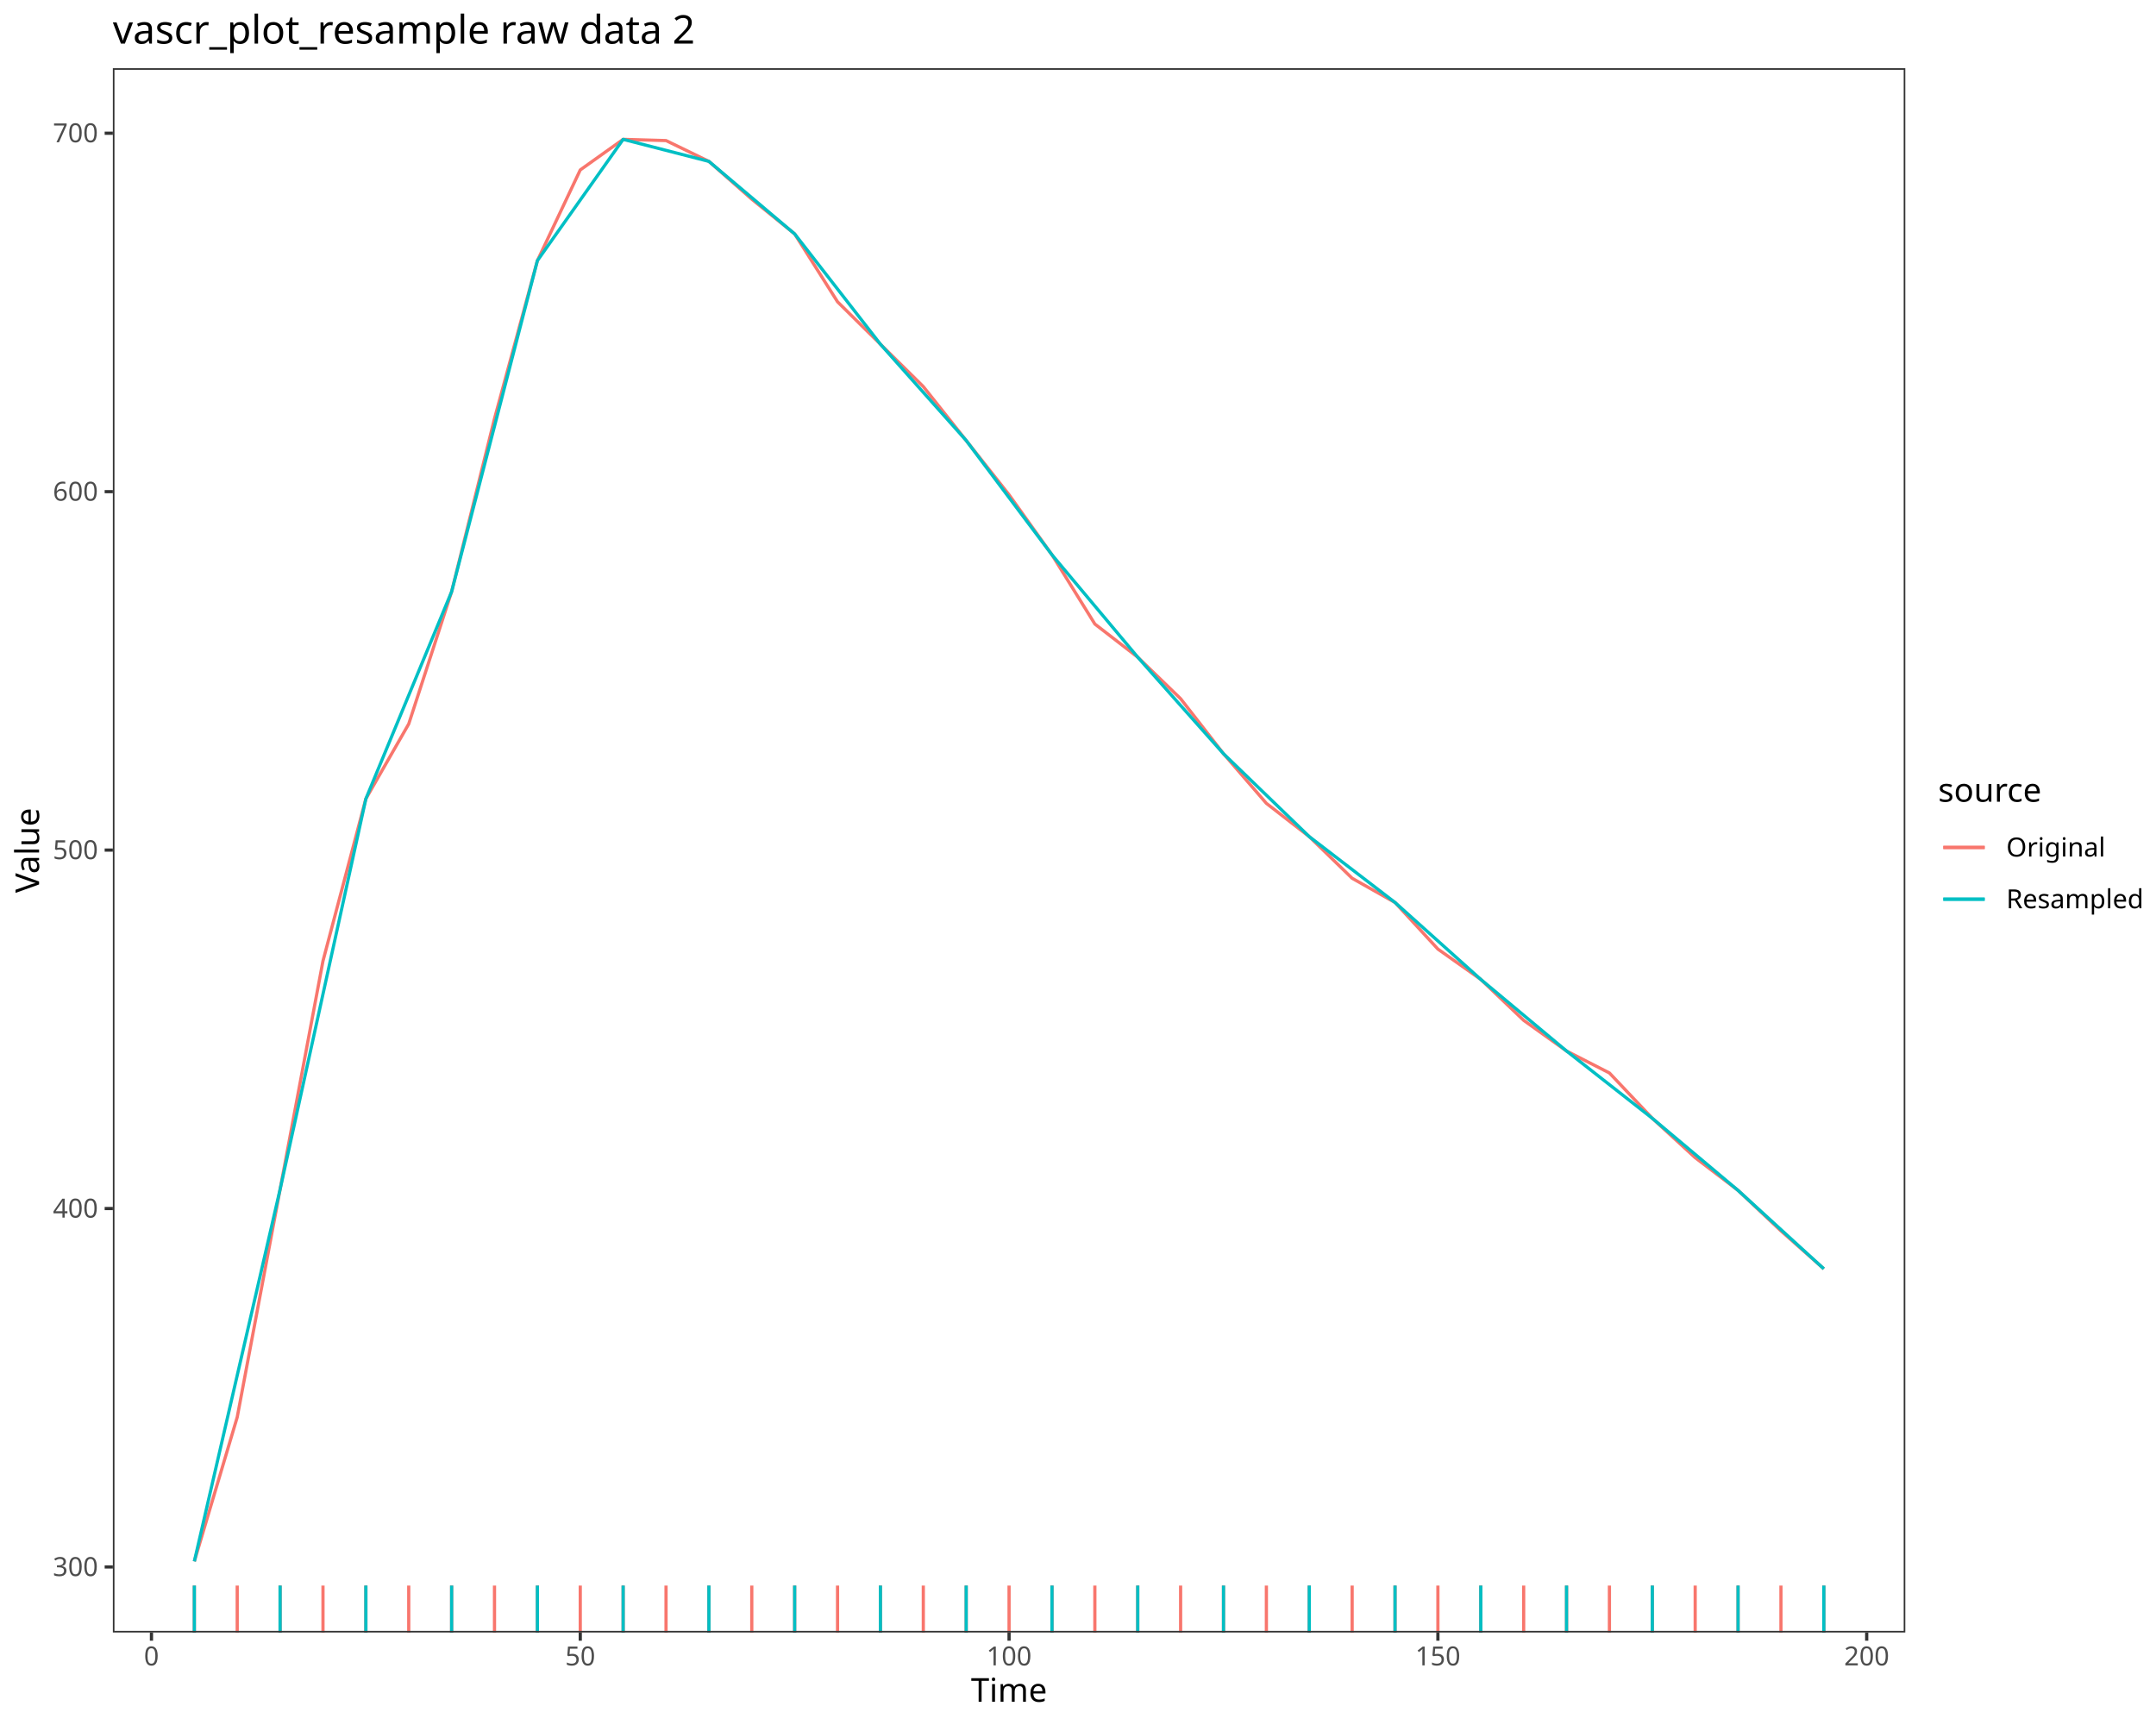
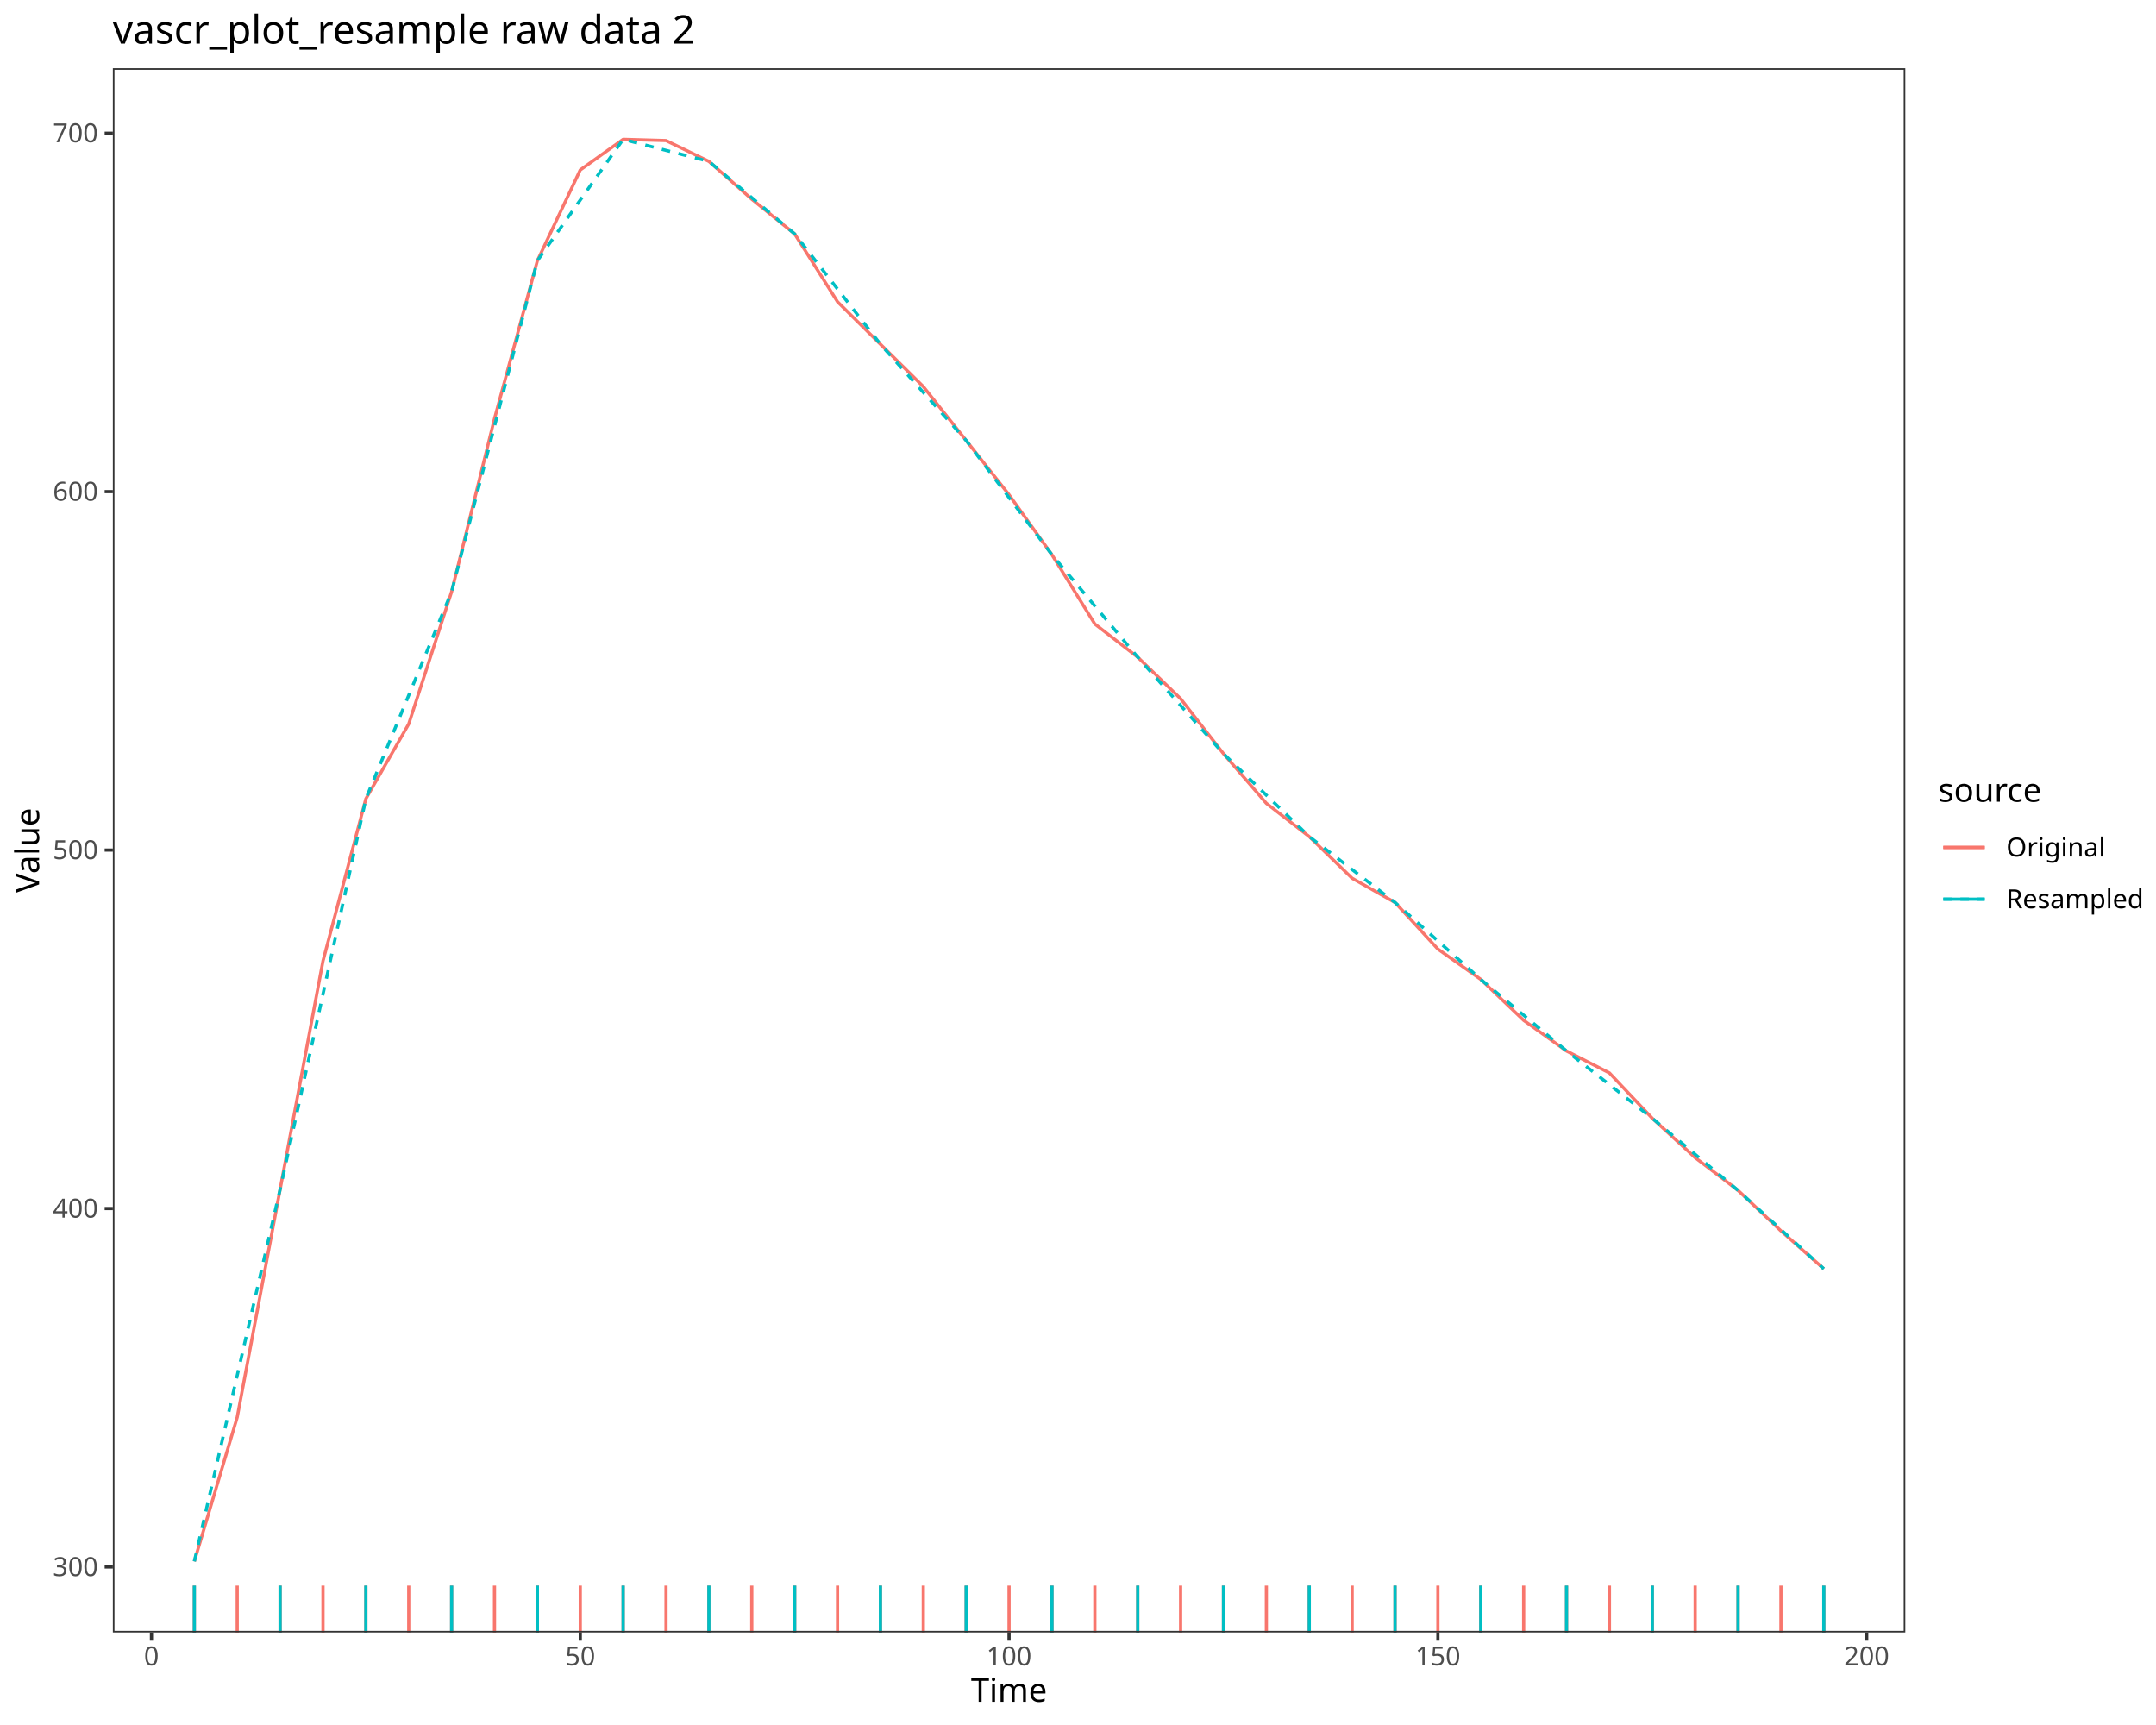
<svg xmlns="http://www.w3.org/2000/svg" class="svglite" data-engine-version="2.0" width="720.00pt" height="576.00pt" viewBox="0 0 720.00 576.00">
  <defs>
    <style type="text/css">
    .svglite line, .svglite polyline, .svglite polygon, .svglite path, .svglite rect, .svglite circle {
      fill: none;
      stroke: #000000;
      stroke-linecap: round;
      stroke-linejoin: round;
      stroke-miterlimit: 10.00;
    }
  </style>
  </defs>
  <rect width="100%" height="100%" style="stroke: none; fill: #FFFFFF;" />
  <defs>
    <clipPath id="cpMC4wMHw3MjAuMDB8MC4wMHw1NzYuMDA=">
      <rect x="0.00" y="0.00" width="720.00" height="576.00" />
    </clipPath>
  </defs>
  <g clip-path="url(#cpMC4wMHw3MjAuMDB8MC4wMHw1NzYuMDA=)">
    <rect x="0.00" y="0.00" width="720.00" height="576.00" style="stroke-width: 1.07; stroke: #FFFFFF; fill: #FFFFFF;" />
  </g>
  <defs>
    <clipPath id="cpMzcuNjl8NjM2LjI4fDIyLjc4fDU0NS4xMQ==">
      <rect x="37.69" y="22.78" width="598.59" height="522.33" />
    </clipPath>
  </defs>
  <g clip-path="url(#cpMzcuNjl8NjM2LjI4fDIyLjc4fDU0NS4xMQ==)">
    <rect x="37.69" y="22.78" width="598.59" height="522.33" style="stroke-width: 1.07; stroke: none; fill: #FFFFFF;" />
    <polyline points="64.90,521.37 79.22,473.22 93.54,397.15 107.86,320.88 122.18,266.74 136.50,241.73 150.82,197.57 165.14,139.79 179.46,87.04 193.78,56.74 208.10,46.53 222.42,46.94 236.74,53.89 251.06,66.51 265.38,78.11 279.70,100.78 294.02,114.94 308.34,129.09 322.66,147.09 336.98,165.22 351.31,185.26 365.63,208.37 379.95,219.45 394.27,233.31 408.59,251.68 422.91,268.25 437.23,279.36 451.55,293.27 465.87,301.35 480.19,316.91 494.51,327.04 508.83,340.70 523.15,350.95 537.47,358.28 551.79,373.42 566.11,386.56 580.43,397.49 594.75,411.00 609.07,423.67 " style="stroke-width: 1.07; stroke: #F8766D; stroke-linecap: butt;" />
-     <polyline points="64.90,521.37 93.54,397.15 122.18,266.74 150.82,197.57 179.46,87.04 208.10,46.53 236.74,53.89 265.38,78.11 294.02,114.94 322.66,147.09 351.31,185.26 379.95,219.45 408.59,251.68 437.23,279.36 465.87,301.35 494.51,327.04 523.15,350.95 551.79,373.42 580.43,397.49 609.07,423.67 " style="stroke-width: 1.07; stroke: #00BFC4; stroke-linecap: butt;" />
+     <polyline points="64.90,521.37 93.54,397.15 122.18,266.74 150.82,197.57 179.46,87.04 208.10,46.53 236.74,53.89 265.38,78.11 294.02,114.94 322.66,147.09 351.31,185.26 379.95,219.45 408.59,251.68 437.23,279.36 465.87,301.35 494.51,327.04 523.15,350.95 551.79,373.42 580.43,397.49 609.07,423.67 " style="stroke-width: 1.07; stroke: #00BFC4; stroke-dasharray: 2.85,2.85; stroke-linecap: butt;" />
    <line x1="64.90" y1="545.11" x2="64.90" y2="529.44" style="stroke-width: 1.07; stroke: #F8766D; stroke-linecap: butt;" />
    <line x1="79.22" y1="545.11" x2="79.22" y2="529.44" style="stroke-width: 1.07; stroke: #F8766D; stroke-linecap: butt;" />
    <line x1="93.54" y1="545.11" x2="93.54" y2="529.44" style="stroke-width: 1.07; stroke: #F8766D; stroke-linecap: butt;" />
    <line x1="107.86" y1="545.11" x2="107.86" y2="529.44" style="stroke-width: 1.07; stroke: #F8766D; stroke-linecap: butt;" />
    <line x1="122.18" y1="545.11" x2="122.18" y2="529.44" style="stroke-width: 1.07; stroke: #F8766D; stroke-linecap: butt;" />
    <line x1="136.50" y1="545.11" x2="136.50" y2="529.44" style="stroke-width: 1.07; stroke: #F8766D; stroke-linecap: butt;" />
    <line x1="150.82" y1="545.11" x2="150.82" y2="529.44" style="stroke-width: 1.07; stroke: #F8766D; stroke-linecap: butt;" />
    <line x1="165.14" y1="545.11" x2="165.14" y2="529.44" style="stroke-width: 1.07; stroke: #F8766D; stroke-linecap: butt;" />
    <line x1="179.46" y1="545.11" x2="179.46" y2="529.44" style="stroke-width: 1.07; stroke: #F8766D; stroke-linecap: butt;" />
    <line x1="193.78" y1="545.11" x2="193.78" y2="529.44" style="stroke-width: 1.07; stroke: #F8766D; stroke-linecap: butt;" />
    <line x1="208.10" y1="545.11" x2="208.10" y2="529.44" style="stroke-width: 1.07; stroke: #F8766D; stroke-linecap: butt;" />
    <line x1="222.42" y1="545.11" x2="222.42" y2="529.44" style="stroke-width: 1.07; stroke: #F8766D; stroke-linecap: butt;" />
    <line x1="236.74" y1="545.11" x2="236.74" y2="529.44" style="stroke-width: 1.07; stroke: #F8766D; stroke-linecap: butt;" />
    <line x1="251.06" y1="545.11" x2="251.06" y2="529.44" style="stroke-width: 1.07; stroke: #F8766D; stroke-linecap: butt;" />
    <line x1="265.38" y1="545.11" x2="265.38" y2="529.44" style="stroke-width: 1.07; stroke: #F8766D; stroke-linecap: butt;" />
    <line x1="279.70" y1="545.11" x2="279.70" y2="529.44" style="stroke-width: 1.07; stroke: #F8766D; stroke-linecap: butt;" />
    <line x1="294.02" y1="545.11" x2="294.02" y2="529.44" style="stroke-width: 1.07; stroke: #F8766D; stroke-linecap: butt;" />
    <line x1="308.34" y1="545.11" x2="308.34" y2="529.44" style="stroke-width: 1.07; stroke: #F8766D; stroke-linecap: butt;" />
    <line x1="322.66" y1="545.11" x2="322.66" y2="529.44" style="stroke-width: 1.07; stroke: #F8766D; stroke-linecap: butt;" />
    <line x1="336.98" y1="545.11" x2="336.98" y2="529.44" style="stroke-width: 1.07; stroke: #F8766D; stroke-linecap: butt;" />
    <line x1="351.31" y1="545.11" x2="351.31" y2="529.44" style="stroke-width: 1.07; stroke: #F8766D; stroke-linecap: butt;" />
    <line x1="365.63" y1="545.11" x2="365.63" y2="529.44" style="stroke-width: 1.07; stroke: #F8766D; stroke-linecap: butt;" />
    <line x1="379.95" y1="545.11" x2="379.95" y2="529.44" style="stroke-width: 1.07; stroke: #F8766D; stroke-linecap: butt;" />
    <line x1="394.27" y1="545.11" x2="394.27" y2="529.44" style="stroke-width: 1.07; stroke: #F8766D; stroke-linecap: butt;" />
    <line x1="408.59" y1="545.11" x2="408.59" y2="529.44" style="stroke-width: 1.07; stroke: #F8766D; stroke-linecap: butt;" />
    <line x1="422.91" y1="545.11" x2="422.91" y2="529.44" style="stroke-width: 1.07; stroke: #F8766D; stroke-linecap: butt;" />
    <line x1="437.23" y1="545.11" x2="437.23" y2="529.44" style="stroke-width: 1.07; stroke: #F8766D; stroke-linecap: butt;" />
    <line x1="451.55" y1="545.11" x2="451.55" y2="529.44" style="stroke-width: 1.07; stroke: #F8766D; stroke-linecap: butt;" />
    <line x1="465.87" y1="545.11" x2="465.87" y2="529.44" style="stroke-width: 1.07; stroke: #F8766D; stroke-linecap: butt;" />
    <line x1="480.19" y1="545.11" x2="480.19" y2="529.44" style="stroke-width: 1.07; stroke: #F8766D; stroke-linecap: butt;" />
    <line x1="494.51" y1="545.11" x2="494.51" y2="529.44" style="stroke-width: 1.07; stroke: #F8766D; stroke-linecap: butt;" />
    <line x1="508.83" y1="545.11" x2="508.83" y2="529.44" style="stroke-width: 1.07; stroke: #F8766D; stroke-linecap: butt;" />
    <line x1="523.15" y1="545.11" x2="523.15" y2="529.44" style="stroke-width: 1.07; stroke: #F8766D; stroke-linecap: butt;" />
    <line x1="537.47" y1="545.11" x2="537.47" y2="529.44" style="stroke-width: 1.07; stroke: #F8766D; stroke-linecap: butt;" />
    <line x1="551.79" y1="545.11" x2="551.79" y2="529.44" style="stroke-width: 1.07; stroke: #F8766D; stroke-linecap: butt;" />
    <line x1="566.11" y1="545.11" x2="566.11" y2="529.44" style="stroke-width: 1.07; stroke: #F8766D; stroke-linecap: butt;" />
    <line x1="580.43" y1="545.11" x2="580.43" y2="529.44" style="stroke-width: 1.07; stroke: #F8766D; stroke-linecap: butt;" />
    <line x1="594.75" y1="545.11" x2="594.75" y2="529.44" style="stroke-width: 1.07; stroke: #F8766D; stroke-linecap: butt;" />
    <line x1="609.07" y1="545.11" x2="609.07" y2="529.44" style="stroke-width: 1.07; stroke: #F8766D; stroke-linecap: butt;" />
    <line x1="64.90" y1="545.11" x2="64.90" y2="529.44" style="stroke-width: 1.07; stroke: #00BFC4; stroke-linecap: butt;" />
    <line x1="93.54" y1="545.11" x2="93.54" y2="529.44" style="stroke-width: 1.07; stroke: #00BFC4; stroke-linecap: butt;" />
    <line x1="122.18" y1="545.11" x2="122.18" y2="529.44" style="stroke-width: 1.07; stroke: #00BFC4; stroke-linecap: butt;" />
    <line x1="150.82" y1="545.11" x2="150.82" y2="529.44" style="stroke-width: 1.07; stroke: #00BFC4; stroke-linecap: butt;" />
    <line x1="179.46" y1="545.11" x2="179.46" y2="529.44" style="stroke-width: 1.07; stroke: #00BFC4; stroke-linecap: butt;" />
    <line x1="208.10" y1="545.11" x2="208.10" y2="529.44" style="stroke-width: 1.07; stroke: #00BFC4; stroke-linecap: butt;" />
    <line x1="236.74" y1="545.11" x2="236.74" y2="529.44" style="stroke-width: 1.07; stroke: #00BFC4; stroke-linecap: butt;" />
    <line x1="265.38" y1="545.11" x2="265.38" y2="529.44" style="stroke-width: 1.07; stroke: #00BFC4; stroke-linecap: butt;" />
    <line x1="294.02" y1="545.11" x2="294.02" y2="529.44" style="stroke-width: 1.07; stroke: #00BFC4; stroke-linecap: butt;" />
    <line x1="322.66" y1="545.11" x2="322.66" y2="529.44" style="stroke-width: 1.07; stroke: #00BFC4; stroke-linecap: butt;" />
    <line x1="351.31" y1="545.11" x2="351.31" y2="529.44" style="stroke-width: 1.07; stroke: #00BFC4; stroke-linecap: butt;" />
    <line x1="379.95" y1="545.11" x2="379.95" y2="529.44" style="stroke-width: 1.07; stroke: #00BFC4; stroke-linecap: butt;" />
    <line x1="408.59" y1="545.11" x2="408.59" y2="529.44" style="stroke-width: 1.07; stroke: #00BFC4; stroke-linecap: butt;" />
    <line x1="437.23" y1="545.11" x2="437.23" y2="529.44" style="stroke-width: 1.07; stroke: #00BFC4; stroke-linecap: butt;" />
    <line x1="465.87" y1="545.11" x2="465.87" y2="529.44" style="stroke-width: 1.07; stroke: #00BFC4; stroke-linecap: butt;" />
    <line x1="494.51" y1="545.11" x2="494.51" y2="529.44" style="stroke-width: 1.07; stroke: #00BFC4; stroke-linecap: butt;" />
    <line x1="523.15" y1="545.11" x2="523.15" y2="529.44" style="stroke-width: 1.07; stroke: #00BFC4; stroke-linecap: butt;" />
    <line x1="551.79" y1="545.11" x2="551.79" y2="529.44" style="stroke-width: 1.07; stroke: #00BFC4; stroke-linecap: butt;" />
    <line x1="580.43" y1="545.11" x2="580.43" y2="529.44" style="stroke-width: 1.07; stroke: #00BFC4; stroke-linecap: butt;" />
    <line x1="609.07" y1="545.11" x2="609.07" y2="529.44" style="stroke-width: 1.07; stroke: #00BFC4; stroke-linecap: butt;" />
    <rect x="37.69" y="22.78" width="598.59" height="522.33" style="stroke-width: 1.07; stroke: #333333;" />
  </g>
  <g clip-path="url(#cpMC4wMHw3MjAuMDB8MC4wMHw1NzYuMDA=)">
    <text x="32.76" y="526.26" text-anchor="end" style="font-size: 8.80px; fill: #4D4D4D; font-family: sans;" textLength="14.68px" lengthAdjust="spacingAndGlyphs">300</text>
    <text x="32.76" y="406.57" text-anchor="end" style="font-size: 8.80px; fill: #4D4D4D; font-family: sans;" textLength="14.68px" lengthAdjust="spacingAndGlyphs">400</text>
    <text x="32.76" y="286.88" text-anchor="end" style="font-size: 8.80px; fill: #4D4D4D; font-family: sans;" textLength="14.68px" lengthAdjust="spacingAndGlyphs">500</text>
    <text x="32.76" y="167.19" text-anchor="end" style="font-size: 8.80px; fill: #4D4D4D; font-family: sans;" textLength="14.68px" lengthAdjust="spacingAndGlyphs">600</text>
    <text x="32.76" y="47.50" text-anchor="end" style="font-size: 8.80px; fill: #4D4D4D; font-family: sans;" textLength="14.68px" lengthAdjust="spacingAndGlyphs">700</text>
    <polyline points="34.95,523.23 37.69,523.23 " style="stroke-width: 1.07; stroke: #333333; stroke-linecap: butt;" />
    <polyline points="34.95,403.54 37.69,403.54 " style="stroke-width: 1.07; stroke: #333333; stroke-linecap: butt;" />
    <polyline points="34.95,283.85 37.69,283.85 " style="stroke-width: 1.07; stroke: #333333; stroke-linecap: butt;" />
    <polyline points="34.95,164.17 37.69,164.17 " style="stroke-width: 1.07; stroke: #333333; stroke-linecap: butt;" />
    <polyline points="34.95,44.48 37.69,44.48 " style="stroke-width: 1.07; stroke: #333333; stroke-linecap: butt;" />
    <polyline points="50.58,547.85 50.58,545.11 " style="stroke-width: 1.07; stroke: #333333; stroke-linecap: butt;" />
    <polyline points="193.78,547.85 193.78,545.11 " style="stroke-width: 1.07; stroke: #333333; stroke-linecap: butt;" />
    <polyline points="336.98,547.85 336.98,545.11 " style="stroke-width: 1.07; stroke: #333333; stroke-linecap: butt;" />
    <polyline points="480.19,547.85 480.19,545.11 " style="stroke-width: 1.07; stroke: #333333; stroke-linecap: butt;" />
    <polyline points="623.39,547.85 623.39,545.11 " style="stroke-width: 1.07; stroke: #333333; stroke-linecap: butt;" />
    <text x="50.58" y="556.10" text-anchor="middle" style="font-size: 8.80px; fill: #4D4D4D; font-family: sans;" textLength="4.89px" lengthAdjust="spacingAndGlyphs">0</text>
    <text x="193.78" y="556.10" text-anchor="middle" style="font-size: 8.80px; fill: #4D4D4D; font-family: sans;" textLength="9.79px" lengthAdjust="spacingAndGlyphs">50</text>
    <text x="336.98" y="556.10" text-anchor="middle" style="font-size: 8.80px; fill: #4D4D4D; font-family: sans;" textLength="14.68px" lengthAdjust="spacingAndGlyphs">100</text>
    <text x="480.19" y="556.10" text-anchor="middle" style="font-size: 8.80px; fill: #4D4D4D; font-family: sans;" textLength="14.68px" lengthAdjust="spacingAndGlyphs">150</text>
    <text x="623.39" y="556.10" text-anchor="middle" style="font-size: 8.80px; fill: #4D4D4D; font-family: sans;" textLength="14.68px" lengthAdjust="spacingAndGlyphs">200</text>
    <text x="336.98" y="568.24" text-anchor="middle" style="font-size: 11.00px; font-family: sans;" textLength="24.45px" lengthAdjust="spacingAndGlyphs">Time</text>
    <text transform="translate(13.05,283.95) rotate(-90)" text-anchor="middle" style="font-size: 11.00px; font-family: sans;" textLength="28.14px" lengthAdjust="spacingAndGlyphs">Value</text>
    <rect x="647.24" y="259.00" width="67.28" height="49.89" style="stroke-width: 1.07; stroke: none; fill: #FFFFFF;" />
    <text x="647.24" y="267.71" style="font-size: 11.00px; font-family: sans;" textLength="33.03px" lengthAdjust="spacingAndGlyphs">source</text>
    <rect x="647.24" y="274.33" width="17.28" height="17.28" style="stroke-width: 1.07; stroke: none; fill: #FFFFFF;" />
    <line x1="648.97" y1="282.97" x2="662.79" y2="282.97" style="stroke-width: 1.07; stroke: #F8766D; stroke-linecap: butt;" />
    <line x1="648.97" y1="282.97" x2="662.79" y2="282.97" style="stroke-width: 1.07; stroke: #F8766D; stroke-linecap: butt;" />
    <rect x="647.24" y="291.61" width="17.28" height="17.28" style="stroke-width: 1.07; stroke: none; fill: #FFFFFF;" />
-     <line x1="648.97" y1="300.25" x2="662.79" y2="300.25" style="stroke-width: 1.07; stroke: #00BFC4; stroke-linecap: butt;" />
+     <line x1="648.97" y1="300.25" x2="662.79" y2="300.25" style="stroke-width: 1.07; stroke: #00BFC4; stroke-dasharray: 2.85,2.85; stroke-linecap: butt;" />
    <line x1="648.97" y1="300.25" x2="662.79" y2="300.25" style="stroke-width: 1.07; stroke: #00BFC4; stroke-linecap: butt;" />
    <text x="670.00" y="286.00" style="font-size: 8.80px; font-family: sans;" textLength="30.32px" lengthAdjust="spacingAndGlyphs">Original</text>
    <text x="670.00" y="303.28" style="font-size: 8.80px; font-family: sans;" textLength="44.52px" lengthAdjust="spacingAndGlyphs">Resampled</text>
    <text x="37.69" y="14.56" style="font-size: 13.20px; font-family: sans;" textLength="187.13px" lengthAdjust="spacingAndGlyphs">vascr_plot_resample raw data 2</text>
  </g>
</svg>
